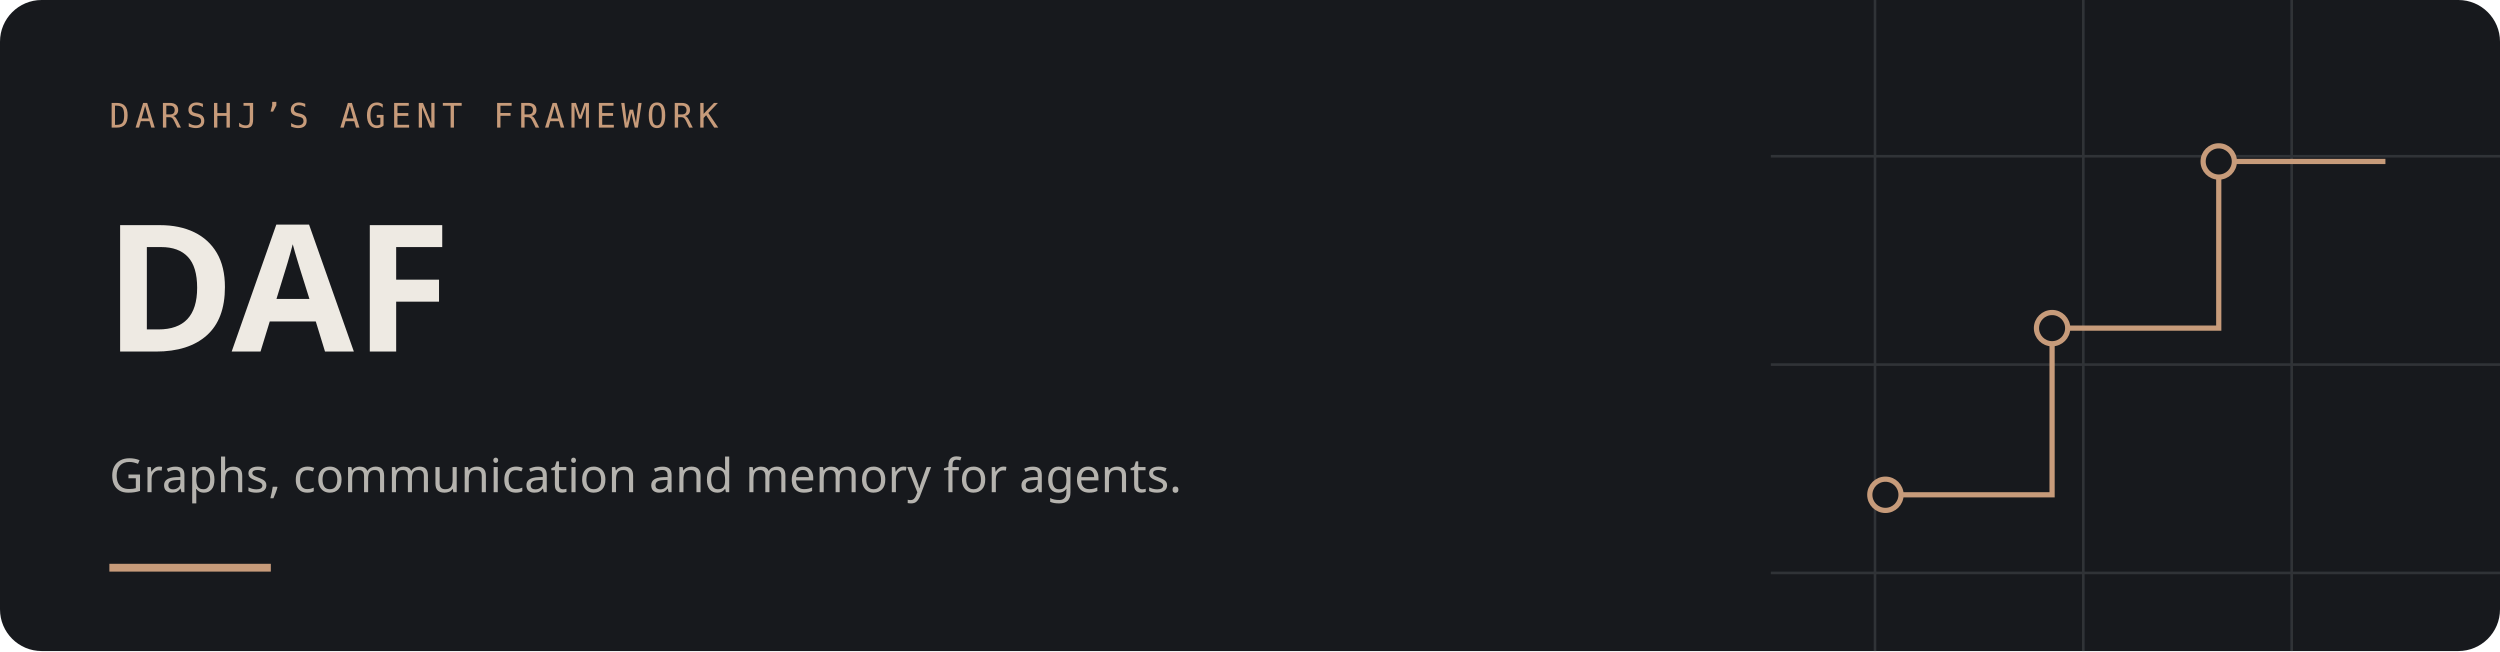
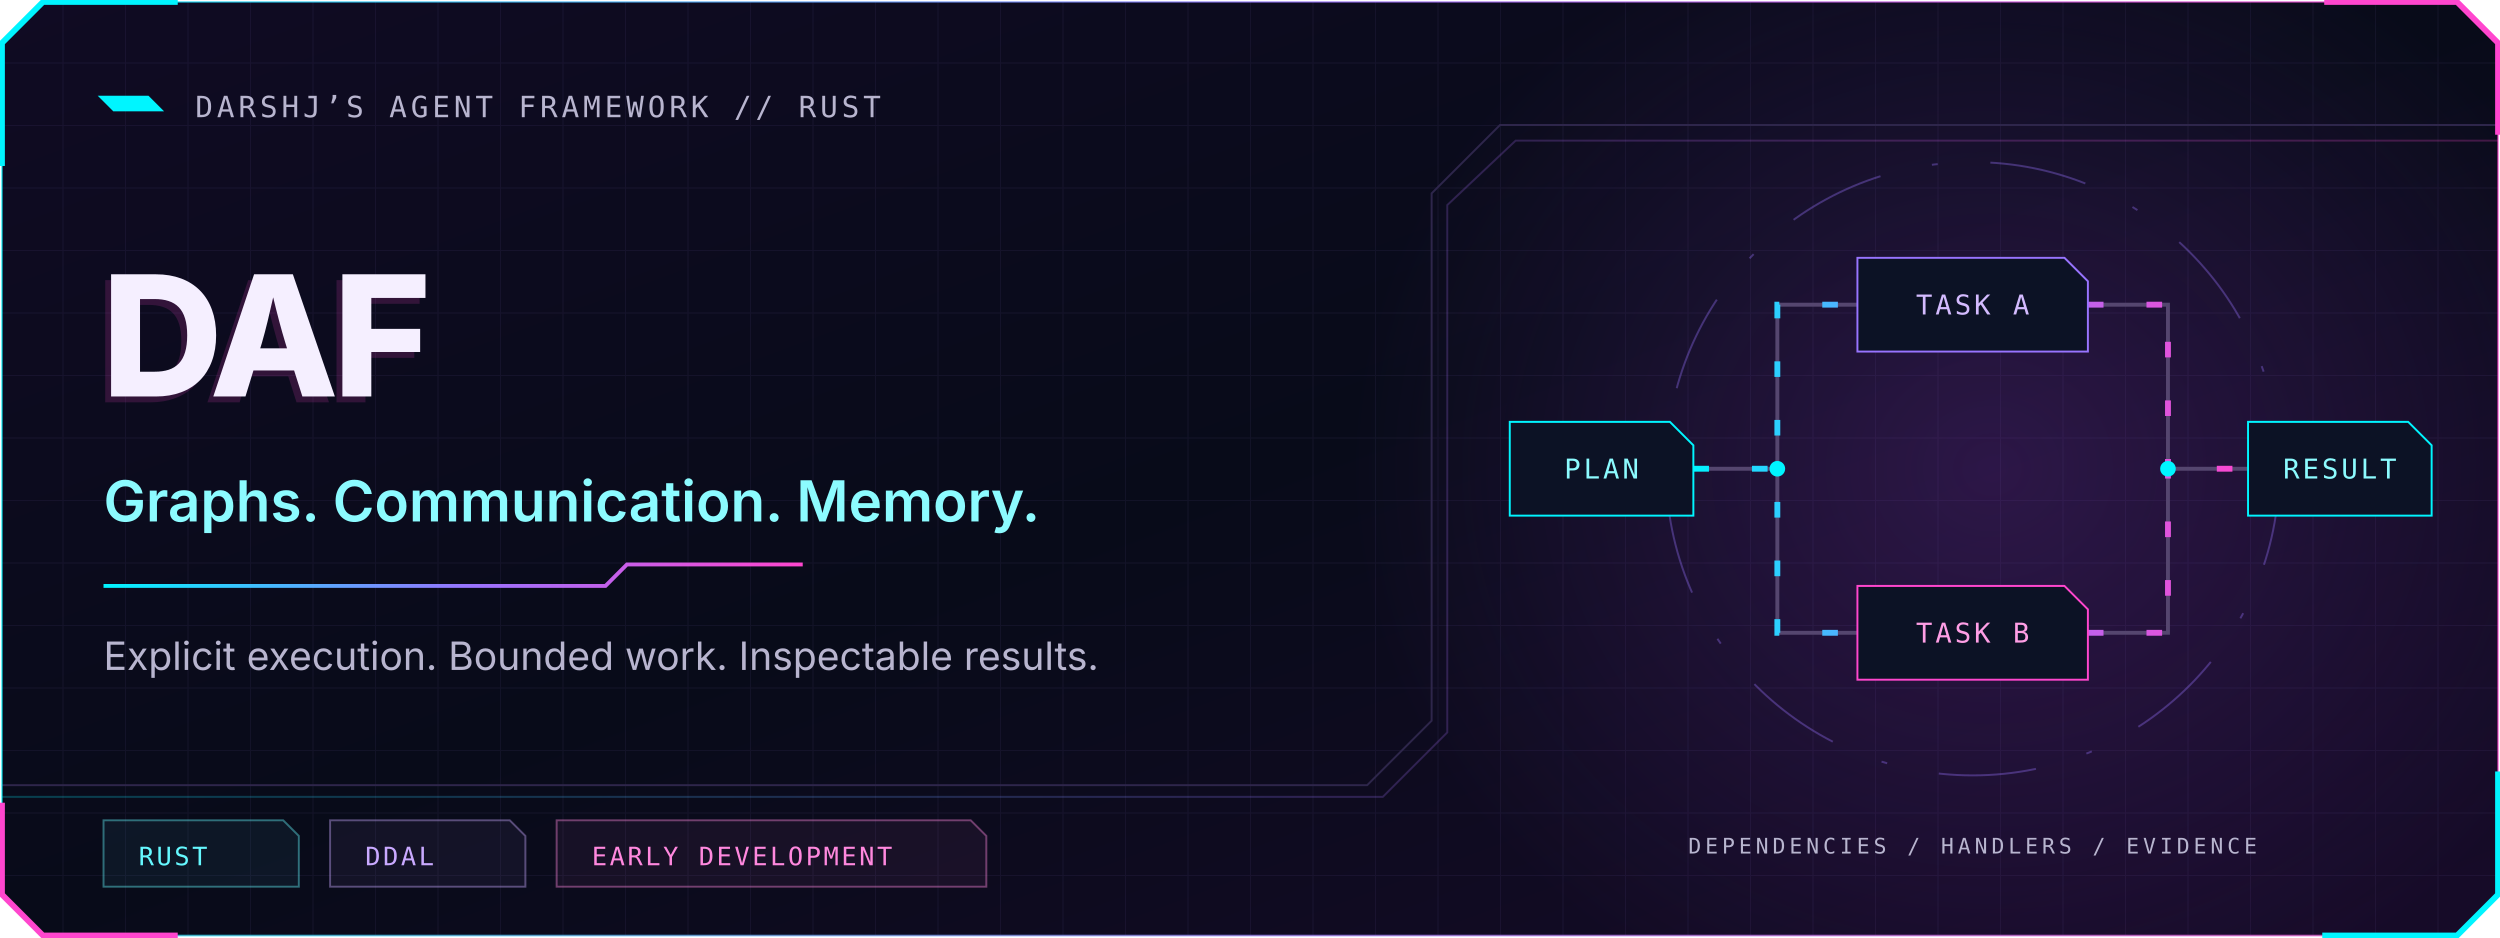
- <svg xmlns="http://www.w3.org/2000/svg" viewBox="0 0 960 250" role="img" aria-labelledby="title desc">
-   <rect width="960" height="250" rx="16" fill="#17191d" />
-   <path d="M720 0v250M800 0v250M880 0v250M680 60h280M680 140h280M680 220h280" stroke="#303337" stroke-width="1" />
-   <path d="M724 190h64v-64h64V62h64" fill="none" stroke="#c79b7a" stroke-width="2" />
-   <g fill="#17191d" stroke="#c79b7a" stroke-width="2">
-     <circle cx="724" cy="190" r="6" />
-     <circle cx="788" cy="126" r="6" />
-     <circle cx="852" cy="62" r="6" />
+ <svg xmlns="http://www.w3.org/2000/svg" width="1280" height="480" viewBox="0 0 1280 480" role="img" aria-labelledby="title desc">
+   <defs>
+     <linearGradient id="bg" x2="1" y2="1">
+       <stop stop-color="#100b23" />
+       <stop offset=".5" stop-color="#080b19" />
+       <stop offset="1" stop-color="#170b29" />
+     </linearGradient>
+     <linearGradient id="neon">
+       <stop stop-color="#00f5ff" />
+       <stop offset=".52" stop-color="#9874ff" />
+       <stop offset="1" stop-color="#ff46ce" />
+     </linearGradient>
+     <radialGradient id="aura">
+       <stop stop-color="#933bcb" stop-opacity=".24" />
+       <stop offset="1" stop-color="#933bcb" stop-opacity="0" />
+     </radialGradient>
+     <pattern id="grid" width="32" height="32" patternUnits="userSpaceOnUse">
+       <path d="M32 0H0V32" fill="none" stroke="#9b78db" stroke-opacity=".075" />
+     </pattern>
+     <clipPath id="frame">
+       <path d="M22 1H1258L1279 22V458L1258 479H22L1 458V22Z" />
+     </clipPath>
+   </defs>
+   <style>
+     .signal { stroke-dasharray: 8 22; animation: signal 9s linear infinite; }
+     .breathe { animation: breathe 6s ease-in-out infinite; }
+     .orbit { transform-origin: 1010px 240px; animation: orbit 36s linear infinite; }
+     @keyframes signal { to { stroke-dashoffset: -180; } }
+     @keyframes breathe { 0%,100% { opacity: .5; } 50% { opacity: 1; } }
+     @keyframes orbit { to { transform: rotate(360deg); } }
+     @media (prefers-reduced-motion: reduce) { .signal,.breathe,.orbit { animation: none !important; } }
+   </style>
+   <g clip-path="url(#frame)">
+     <rect width="1280" height="480" fill="url(#bg)" />
+     <rect width="1280" height="480" fill="url(#grid)" />
+     <ellipse cx="1020" cy="240" rx="330" ry="300" fill="url(#aura)" />
+     <path d="M0 402H700L733 369V99L768 64H1280" stroke="#2e264b" fill="none" />
+     <path d="M0 408H708L741 375V105L776 72H1280" stroke="url(#neon)" stroke-opacity=".23" fill="none" />
+     <g font-family="system-ui, -apple-system, sans-serif">
+       <path d="M50 49h26l8 8h-26Z" fill="#00f5ff" />
+       <text x="100" y="60" fill="#b8b5cf" font-family="monospace" font-size="15" letter-spacing="2">DARSHJ’S AGENT FRAMEWORK // RUST</text>
+       <text x="49" y="206" fill="#ff46ce" opacity=".16" font-weight="800" font-size="86" letter-spacing="-3">DAF</text>
+       <text x="52" y="203" fill="#f5efff" font-weight="800" font-size="86" letter-spacing="-3">DAF</text>
+       <text x="53" y="267" fill="#8cfbff" font-weight="600" font-size="29">Graphs. Communication. Memory.</text>
+       <path d="M53 300H310L321 289H411" stroke="url(#neon)" stroke-width="2" fill="none" />
+       <text x="53" y="343" fill="#b8b5cf" font-size="20">Explicit execution. Bounded work. Inspectable results.</text>
+       <g font-family="monospace" font-size="13" letter-spacing="1.3">
+         <path d="M53 420H145L153 428V454H53Z" fill="#65f8ff" fill-opacity=".055" stroke="#65f8ff" stroke-opacity=".4" />
+         <text x="71" y="443" fill="#65f8ff">RUST</text>
+         <path d="M169 420H261L269 428V454H169Z" fill="#c9a9ff" fill-opacity=".055" stroke="#c9a9ff" stroke-opacity=".4" />
+         <text x="187" y="443" fill="#c9a9ff">DDAL</text>
+         <path d="M285 420H497L505 428V454H285Z" fill="#ff88de" fill-opacity=".055" stroke="#ff88de" stroke-opacity=".4" />
+         <text x="303" y="443" fill="#ff88de">EARLY DEVELOPMENT</text>
+       </g>
+     </g>
+     <g fill="none">
+       <circle class="orbit" cx="1010" cy="240" r="157" stroke="#9874ff" stroke-opacity=".35" stroke-dasharray="50 27 3 27" />
+       <path d="M867 240H910V156H951M867 240H910V324H951M1069 156H1110V240H1151M1069 324H1110V240H1151" stroke="#55466f" stroke-width="2" />
+       <path class="signal" d="M867 240H910V156H951M867 240H910V324H951M1069 156H1110V240H1151M1069 324H1110V240H1151" stroke="url(#neon)" stroke-width="3" />
+       <path d="M773 216H855L867 228V264H773Z" fill="#0c1225" stroke="#00f5ff" />
+       <path d="M951 132H1057L1069 144V180H951Z" fill="#0c1225" stroke="#9874ff" />
+       <path d="M951 300H1057L1069 312V348H951Z" fill="#0c1225" stroke="#ff46ce" />
+       <path d="M1151 216H1233L1245 228V264H1151Z" fill="#0c1225" stroke="#00f5ff" />
+     </g>
+     <g font-family="monospace" font-size="14" text-anchor="middle" letter-spacing="1.5">
+       <text x="820" y="245" fill="#8cfbff">PLAN</text>
+       <text x="1010" y="161" fill="#d4bbff">TASK A</text>
+       <text x="1010" y="329" fill="#ff9ee5">TASK B</text>
+       <text x="1198" y="245" fill="#8cfbff">RESULT</text>
+       <text x="1010" y="437" fill="#b8b5cf" font-size="11" letter-spacing="2">DEPENDENCIES / HANDLERS / EVIDENCE</text>
+     </g>
+     <g class="breathe" fill="#00f5ff">
+       <circle cx="910" cy="240" r="4" />
+       <circle cx="1110" cy="240" r="4" />
+     </g>
  </g>
-   <text x="42" y="49" fill="#c79b7a" font-family="monospace" font-size="13" letter-spacing="2">DARSHJ’S AGENT FRAMEWORK</text>
-   <text x="40" y="135" fill="#eeeae3" font-family="system-ui, sans-serif" font-size="68" font-weight="650">DAF</text>
-   <text x="42" y="189" fill="#b5b3ae" font-family="system-ui, sans-serif" font-size="18">Graphs, communication and memory for agents.</text>
-   <path d="M42 218h62" stroke="#c79b7a" stroke-width="3" />
+   <path d="M22 1H1258L1279 22V458L1258 479H22L1 458V22Z" stroke="url(#neon)" stroke-opacity=".55" fill="none" />
+   <path d="M1 85V22L22 1H91M1189 479H1258L1279 458V395" stroke="#00f5ff" stroke-width="3" fill="none" />
+   <path d="M1190 1H1258L1279 22V69M1 411V458L22 479H91" stroke="#ff46ce" stroke-width="3" fill="none" />
</svg>
